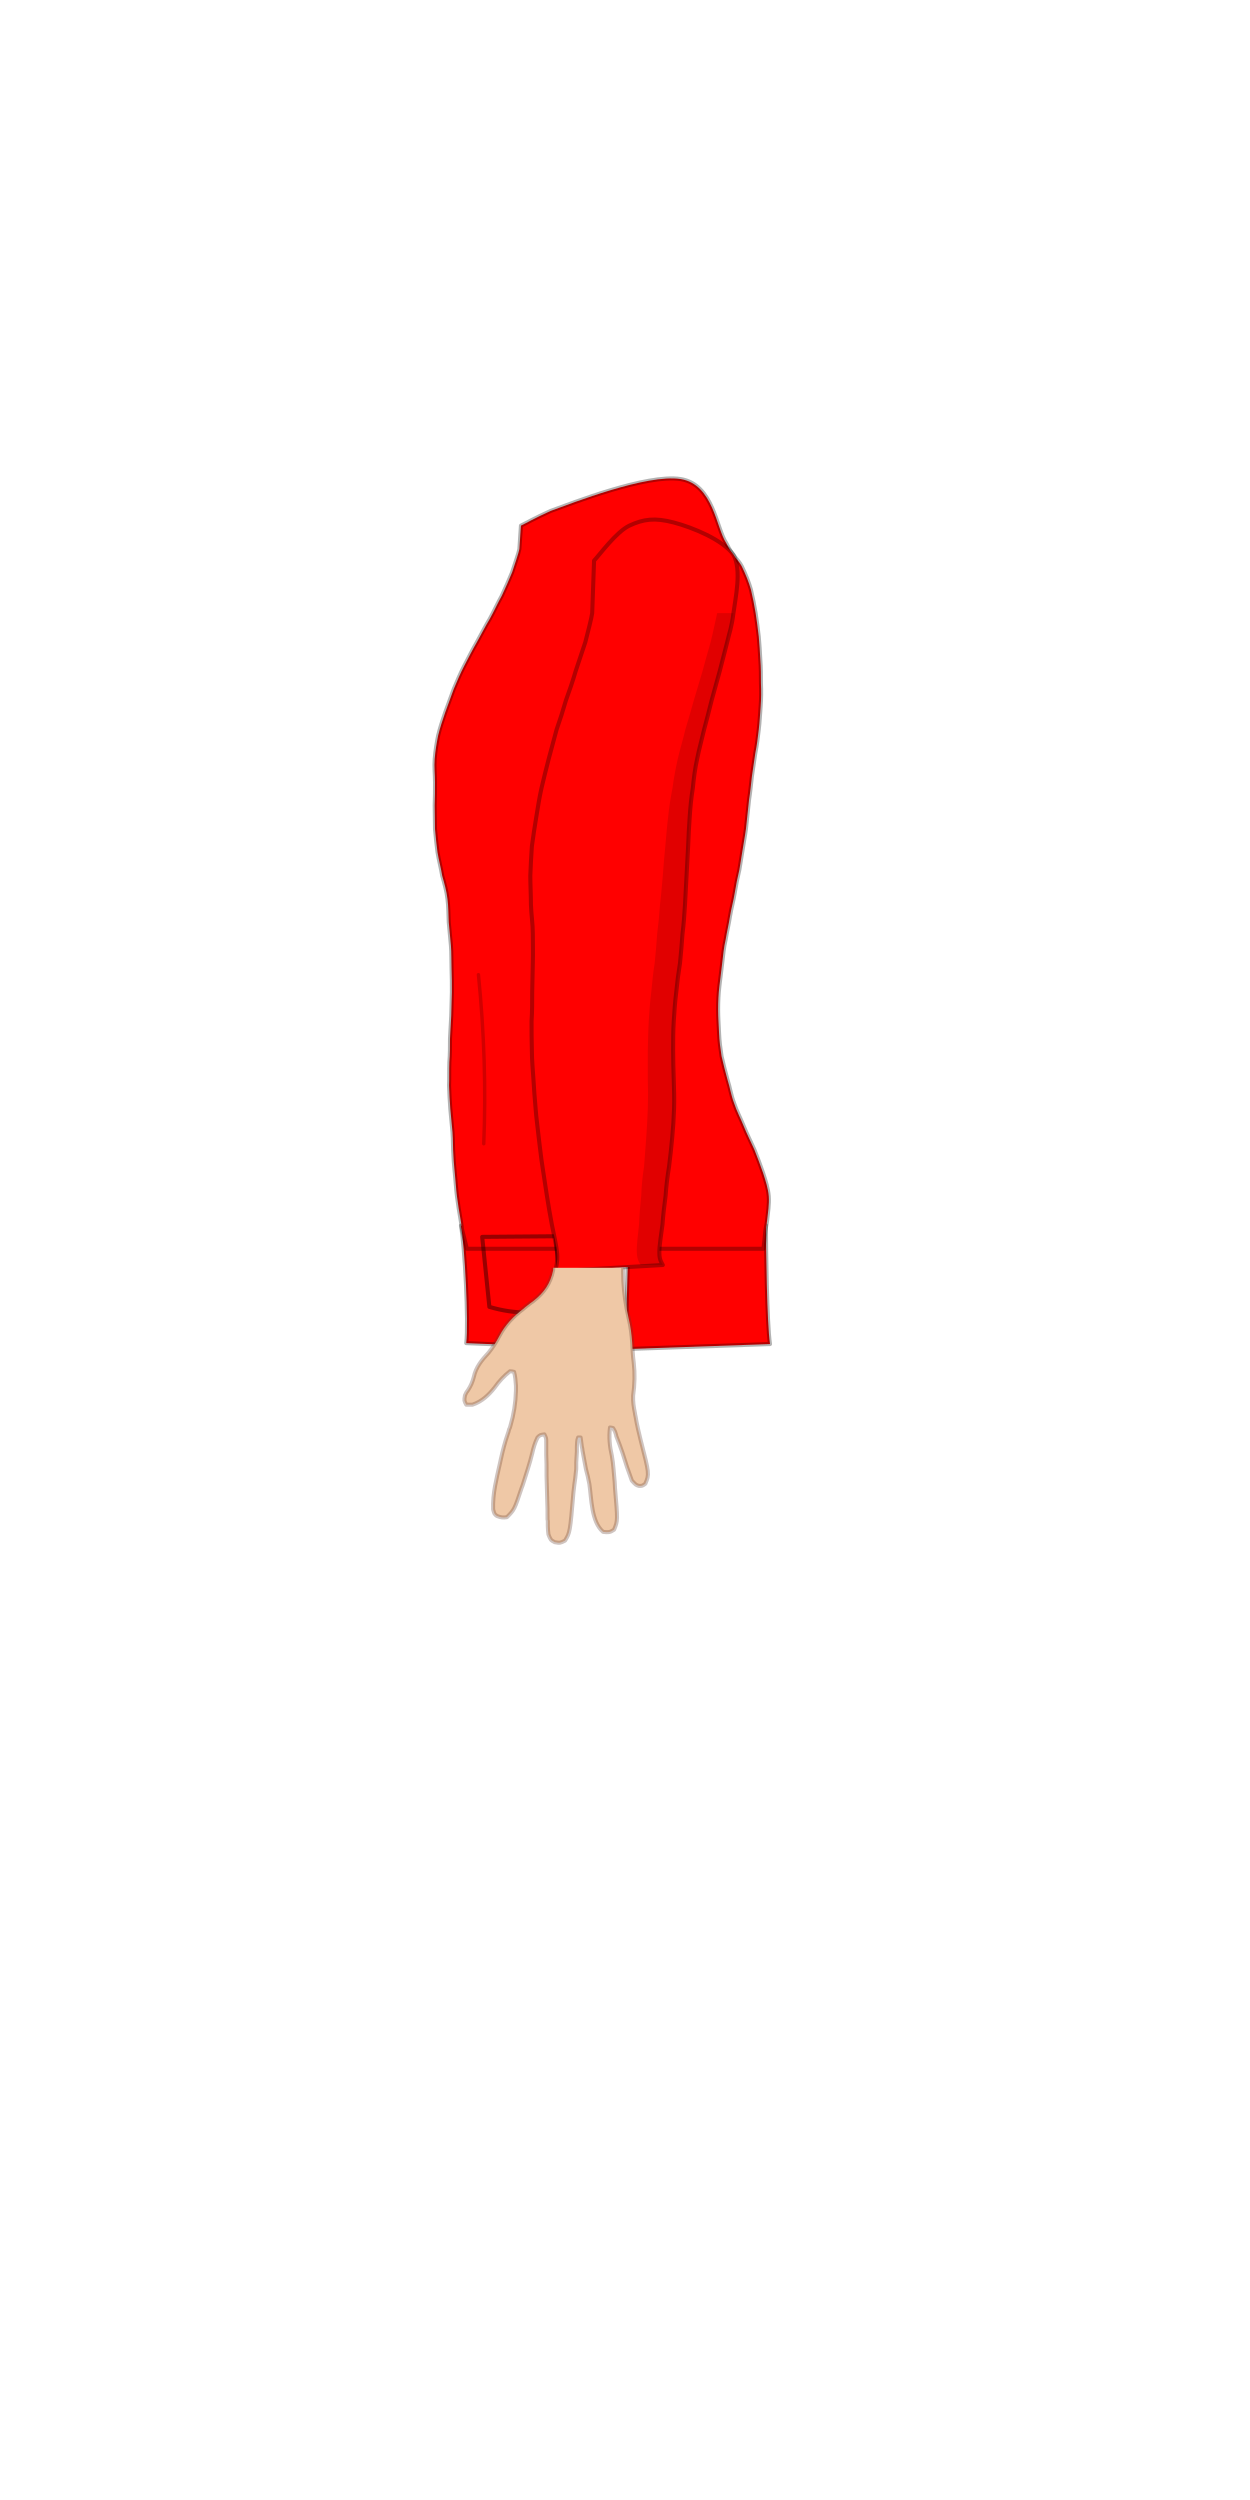
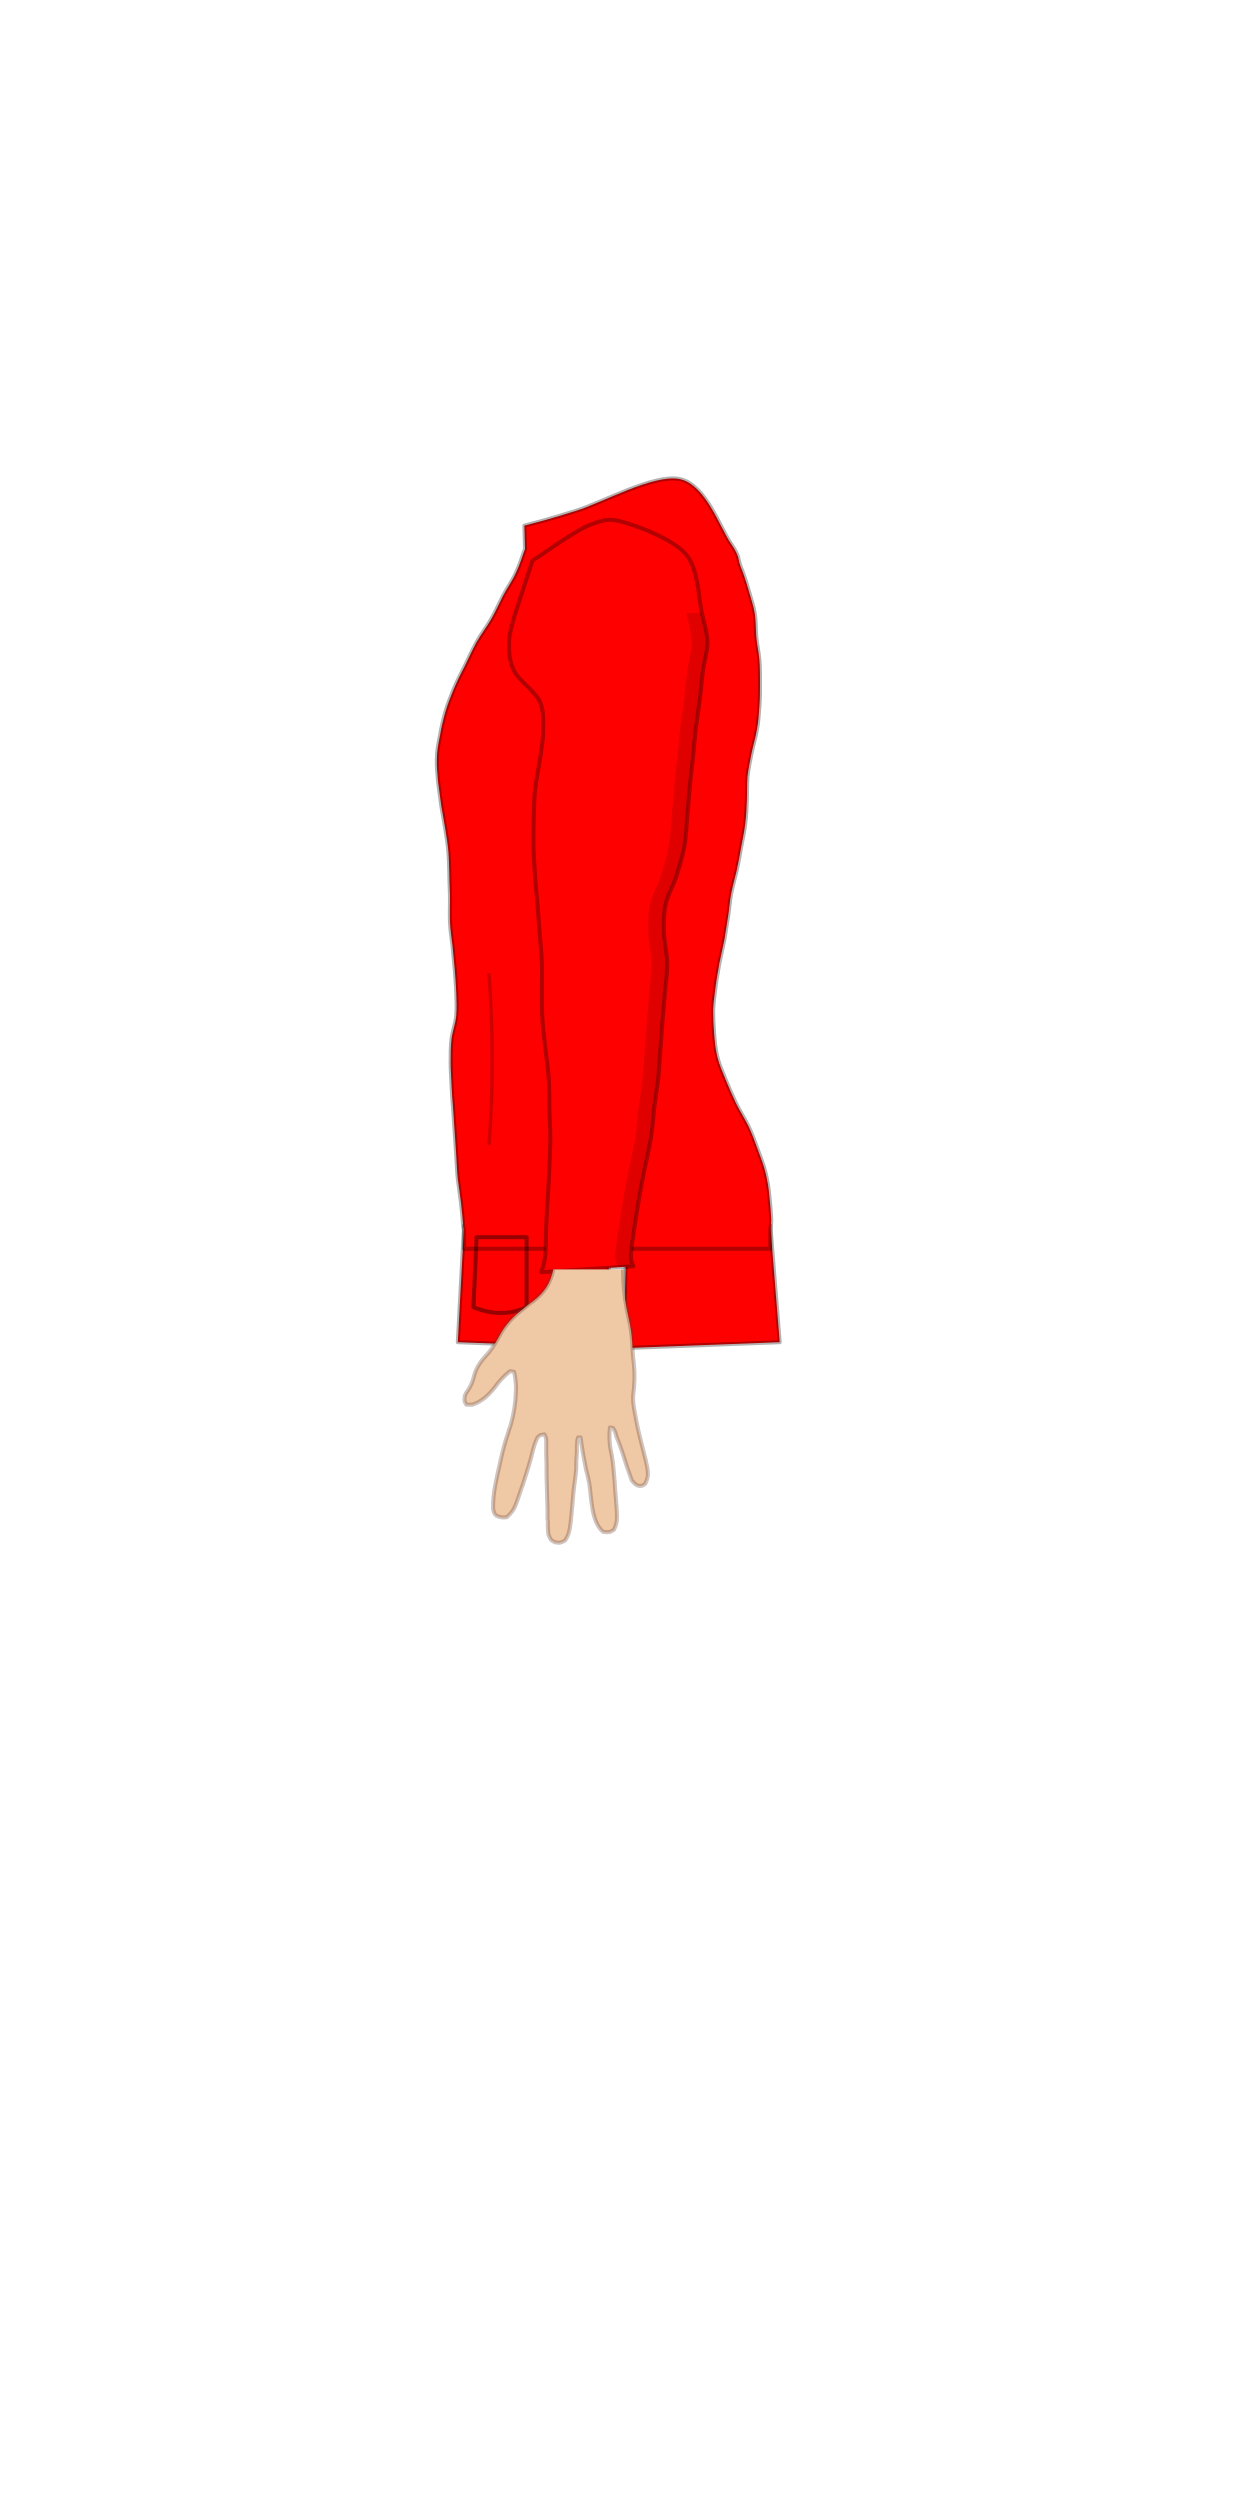
<svg xmlns="http://www.w3.org/2000/svg" viewBox="0 0 400 800">
  <g id="ao_ba_ba_nam_trai" stroke="#000" stroke-opacity="0.3" stroke-width="1.3" stroke-linejoin="round" stroke-linecap="round">
-     <path id="vat_sau" d="M 201.2 393.7 C 201.0 399.9 200.3 425.1 200.3 431.7 L 246.4 430.1 C 245.4 423.5 245.1 398.4 245.1 392.1 Z" fill="#FF0000" />
-     <path id="vat_truoc" d="M 147.5 392.2 C 148.7 398.4 150.0 423.3 149.2 429.8 L 194.7 431.7 C 194.4 425.1 192.7 399.9 192.2 393.7 Z" fill="#FF0000" />
-     <path id="than_ao" d="M 166.7 168.2 C 168.4 167.4 170.7 166.0 176.2 163.5 C 183.1 161.0 207.0 151.6 217.8 153.3 C 228.3 155.0 229.2 169.1 232.4 173.8 C 234.7 178.5 236.1 178.8 237.4 181.3 C 238.6 183.8 239.6 186.2 240.3 188.7 C 240.9 191.3 241.4 193.7 241.8 196.2 C 242.2 198.7 242.5 201.2 242.8 203.7 C 243.0 206.2 243.2 208.6 243.3 211.1 C 243.5 213.7 243.5 216.1 243.5 218.6 C 243.6 221.1 243.6 223.5 243.4 226.1 C 243.2 228.6 243.1 231.0 242.8 233.5 C 242.5 236.1 242.2 238.5 241.7 241.0 C 241.3 243.5 241.0 245.9 240.6 248.5 C 240.3 251.0 240.1 253.4 239.7 255.9 C 239.4 258.4 239.2 260.9 238.9 263.4 C 238.7 265.9 238.2 268.3 237.8 270.9 C 237.4 273.4 237.0 275.8 236.6 278.3 C 236.0 280.8 235.5 283.3 235.1 285.8 C 234.7 288.3 234.0 290.7 233.6 293.2 C 233.2 295.8 232.6 298.2 232.2 300.7 C 231.6 303.2 231.4 305.7 231.1 308.2 C 230.8 310.7 230.5 313.1 230.2 315.6 C 229.9 318.2 229.8 320.6 229.8 323.1 C 229.8 325.6 230.0 328.1 230.1 330.6 C 230.2 333.1 230.5 335.5 230.9 338.0 C 231.5 340.6 232.1 343.0 232.8 345.5 C 233.6 348.0 233.9 350.4 234.9 353.0 C 235.7 355.5 237.0 357.9 238.0 360.4 C 239.0 362.9 240.3 365.4 241.4 367.9 C 242.4 370.4 243.3 372.8 244.2 375.4 C 245.0 377.9 245.8 380.3 246.0 382.8 C 246.2 385.3 245.7 388.4 245.5 390.3 C 245.3 392.1 245.1 392.4 244.9 394.0 C 244.8 395.6 244.4 398.7 244.3 399.6 L 149.4 399.6 C 149.2 398.7 148.3 395.2 148.0 394.0 C 147.7 392.8 147.9 393.7 147.7 392.2 C 147.5 390.6 146.8 387.2 146.5 384.7 C 146.1 382.2 145.9 379.8 145.7 377.2 C 145.5 374.7 145.2 372.3 145.1 369.8 C 144.9 367.3 145.0 364.8 144.8 362.3 C 144.6 359.8 144.3 357.4 144.1 354.8 C 143.9 352.3 143.8 349.9 143.7 347.4 C 143.8 344.9 143.7 342.4 143.8 339.9 C 144.0 337.4 144.0 335.0 144.0 332.4 C 144.1 329.9 144.3 327.5 144.4 325.0 C 144.5 322.5 144.5 320.0 144.6 317.5 C 144.6 315.0 144.6 312.6 144.5 310.0 C 144.4 307.5 144.5 305.1 144.3 302.6 C 144.1 300.1 143.8 297.6 143.6 295.1 C 143.5 292.6 143.5 290.2 143.2 287.7 C 142.9 285.1 142.2 282.7 141.5 280.2 C 141.1 277.7 140.4 275.2 140.0 272.7 C 139.7 270.2 139.4 267.8 139.2 265.3 C 139.2 262.7 139.1 260.3 139.1 257.8 C 139.2 255.3 139.2 252.8 139.2 250.3 C 139.2 247.8 138.9 245.4 139.1 242.9 C 139.3 240.3 139.7 237.9 140.2 235.4 C 140.8 232.9 141.6 230.5 142.5 227.9 C 143.4 225.4 144.3 223.0 145.2 220.5 C 146.3 217.9 147.3 215.5 148.6 213.0 C 149.9 210.5 151.1 208.1 152.6 205.5 C 154.0 203.0 155.2 200.6 156.7 198.1 C 158.1 195.6 159.2 193.1 160.6 190.6 C 161.8 188.1 162.8 185.7 163.9 183.1 C 164.7 180.6 166.0 176.9 166.2 175.7 Z" fill="#FF0000" />
-     <path id="xe_ta" d="M 192.2 393.7 L 201.2 393.7" fill="none" stroke-opacity="0.45" />
-     <path id="tui" d="M 154.3 395.8 L 177.8 395.6 L 179.9 418.0 Q 169.1 421.9 156.6 418.2 Z" fill="none" stroke-opacity="0.4" />
-     <path id="nep_ao" d="M 153.1 311.9 Q 155.9 339.9 154.8 366.0" fill="none" stroke="#000" stroke-opacity="0.18" stroke-width="1.1" />
-     <path id="tay_ao" d="M 190.1 179.4 C 191.9 177.5 197.2 170.2 201.4 168.2 C 205.9 166.1 209.5 165.6 215.6 167.2 C 221.7 168.8 231.2 172.7 234.7 177.5 C 237.4 182.4 235.3 191.5 234.7 196.2 C 234.1 200.9 233.4 202.4 232.7 205.5 C 231.9 208.6 231.1 211.8 230.3 214.8 C 229.4 217.9 228.6 221.1 227.7 224.2 C 227.0 227.2 226.1 230.4 225.3 233.5 C 224.6 236.6 223.7 239.7 223.1 242.8 C 222.4 245.9 222.0 249.1 221.7 252.2 C 221.2 255.2 220.9 258.4 220.7 261.5 C 220.5 264.6 220.3 267.7 220.2 270.8 C 220.0 273.9 219.9 277.1 219.7 280.2 C 219.5 283.2 219.4 286.4 219.2 289.5 C 219.0 292.6 218.8 295.7 218.4 298.8 C 218.2 301.9 217.9 305.1 217.6 308.2 C 217.1 311.2 216.7 314.4 216.4 317.5 C 216.0 320.6 215.8 323.7 215.6 326.8 C 215.4 329.9 215.4 333.1 215.4 336.1 C 215.4 339.2 215.5 342.4 215.6 345.5 C 215.7 348.5 215.8 351.7 215.7 354.8 C 215.6 357.8 215.4 361.0 215.1 364.1 C 214.8 367.1 214.5 370.3 214.1 373.3 C 213.6 376.4 213.2 379.5 213.0 382.6 C 212.6 385.6 212.2 388.8 212.0 391.8 C 211.6 394.9 210.9 399.0 211.0 401.1 C 211.0 403.2 211.8 404.2 212.1 404.8 L 177.7 406.8 C 177.9 405.8 178.5 403.7 178.3 401.2 C 178.1 398.7 177.2 395.0 176.6 391.9 C 176.0 388.8 175.5 385.7 175.0 382.6 C 174.6 379.6 174.0 376.4 173.6 373.4 C 173.1 370.3 172.8 367.1 172.4 364.1 C 172.1 361.0 171.6 357.8 171.4 354.8 C 171.1 351.7 170.9 348.5 170.7 345.4 C 170.5 342.4 170.2 339.2 170.2 336.1 C 170.1 333.1 170.1 329.9 170.1 326.8 C 170.3 323.7 170.3 320.6 170.3 317.5 C 170.4 314.4 170.4 311.2 170.5 308.1 C 170.6 305.1 170.5 301.9 170.5 298.8 C 170.5 295.7 170.0 292.6 169.9 289.5 C 169.9 286.4 169.7 283.2 169.7 280.2 C 169.8 277.1 170.0 273.9 170.2 270.8 C 170.6 267.7 171.1 264.6 171.6 261.5 C 172.1 258.4 172.6 255.2 173.3 252.1 C 174.0 249.1 174.8 245.9 175.6 242.8 C 176.4 239.7 177.3 236.6 178.1 233.5 C 179.2 230.4 180.2 227.2 181.1 224.1 C 182.2 221.1 183.3 217.9 184.2 214.8 C 185.2 211.7 186.3 208.6 187.3 205.5 C 188.1 202.4 189.3 197.7 189.5 196.2 Z" fill="#FF0000" />
-     <path id="bong_tay" d="M 229.5 196.2 C 229.1 197.8 228.2 202.4 227.4 205.5 C 226.5 208.6 225.6 211.8 224.8 214.8 C 223.9 217.9 222.9 221.1 222.0 224.2 C 221.2 227.2 220.2 230.4 219.3 233.5 C 218.6 236.6 217.6 239.7 216.9 242.8 C 216.2 245.9 215.6 249.1 215.2 252.2 C 214.6 255.2 214.1 258.4 213.8 261.5 C 213.4 264.6 213.2 267.7 212.9 270.8 C 212.6 273.9 212.3 277.1 212.1 280.2 C 211.8 283.2 211.6 286.4 211.2 289.5 C 211.0 292.6 210.7 295.7 210.3 298.8 C 210.1 301.9 209.8 305.1 209.5 308.2 C 209.0 311.2 208.7 314.4 208.4 317.5 C 208.0 320.6 207.8 323.7 207.6 326.8 C 207.4 329.9 207.4 333.1 207.3 336.1 C 207.3 339.2 207.3 342.4 207.3 345.4 C 207.4 348.5 207.4 351.7 207.3 354.8 C 207.2 357.8 207.0 361.0 206.8 364.0 C 206.6 367.1 206.3 370.3 206.1 373.3 C 205.6 376.4 205.3 379.5 205.2 382.6 C 204.9 385.6 204.6 388.8 204.5 391.8 C 204.2 394.9 203.6 398.9 203.8 401.1 C 203.9 403.2 204.7 404.2 205.0 404.8 L 212.1 404.8 C 211.8 404.2 211.0 403.2 211.0 401.1 C 210.9 399.0 211.6 394.9 212.0 391.8 C 212.2 388.8 212.6 385.6 213.0 382.6 C 213.2 379.5 213.6 376.4 214.1 373.3 C 214.5 370.3 214.8 367.1 215.1 364.1 C 215.4 361.0 215.6 357.8 215.7 354.8 C 215.8 351.7 215.7 348.5 215.6 345.5 C 215.5 342.4 215.4 339.2 215.4 336.1 C 215.4 333.1 215.4 329.9 215.6 326.8 C 215.8 323.7 216.0 320.6 216.4 317.5 C 216.7 314.4 217.1 311.2 217.6 308.2 C 217.9 305.1 218.2 301.9 218.4 298.8 C 218.8 295.7 219.0 292.6 219.2 289.5 C 219.4 286.4 219.5 283.2 219.7 280.2 C 219.9 277.1 220.0 273.9 220.2 270.8 C 220.3 267.7 220.5 264.6 220.7 261.5 C 220.9 258.4 221.2 255.2 221.7 252.2 C 222.0 249.1 222.4 245.9 223.1 242.8 C 223.7 239.7 224.6 236.6 225.3 233.5 C 226.1 230.4 227.0 227.2 227.7 224.2 C 228.6 221.1 229.4 217.9 230.3 214.8 C 231.1 211.8 231.9 208.6 232.7 205.5 C 233.4 202.4 234.4 197.8 234.7 196.2 Z" fill="#000" fill-opacity="0.12" stroke="none" />
-     <clipPath id="ban_tay_cat">
-       <rect x="0" y="405.7" width="400" height="394.3" />
+     <path id="vat_sau" d="M 200.5 394.0 C 200.3 400.3 199.7 425.1 199.5 431.4 L 249.5 429.5 C 249.0 423.2 247.0 398.4 246.5 392.2 Z" fill="#FF0000" />
+     <path id="vat_truoc" d="M 148.5 392.2 C 148.2 398.4 146.8 423.2 146.5 429.5 L 195.5 431.4 C 195.3 425.1 194.7 400.3 194.5 394.0 Z" fill="#FF0000" />
+     <path id="than_ao" d="M 167.8 168.2 C 170.5 167.5 176.0 166.1 184.2 163.5 C 192.5 161.0 209.2 151.6 217.5 153.3 C 225.8 155.0 230.5 169.1 233.8 173.8 C 237.0 178.5 236.0 178.8 237.0 181.3 C 238.0 183.8 238.8 186.2 239.5 188.7 C 240.2 191.3 241.1 193.7 241.5 196.2 C 241.9 198.7 241.8 201.1 242.0 203.7 C 242.2 206.2 242.8 208.6 243.0 211.1 C 243.2 213.7 243.2 216.1 243.2 218.6 C 243.2 221.1 243.2 223.5 243.0 226.1 C 242.8 228.6 242.7 231.0 242.2 233.5 C 241.8 236.0 241.0 238.5 240.5 241.0 C 240.0 243.5 239.5 245.9 239.2 248.5 C 239.0 251.0 239.1 253.4 239.0 255.9 C 238.9 258.4 238.8 260.9 238.5 263.4 C 238.2 265.9 237.7 268.3 237.2 270.9 C 236.8 273.4 236.3 275.8 235.8 278.3 C 235.2 280.8 234.5 283.3 234.0 285.8 C 233.5 288.3 233.4 290.7 233.0 293.2 C 232.6 295.8 232.2 298.2 231.8 300.7 C 231.3 303.2 230.7 305.7 230.2 308.2 C 229.8 310.7 229.3 313.1 229.0 315.6 C 228.7 318.2 228.3 320.6 228.2 323.1 C 228.2 325.6 228.3 328.1 228.5 330.6 C 228.7 333.1 228.9 335.5 229.5 338.0 C 230.1 340.6 231.2 343.0 232.2 345.5 C 233.2 348.0 234.3 350.4 235.5 353.0 C 236.7 355.5 238.3 357.9 239.5 360.4 C 240.7 362.9 241.6 365.4 242.5 367.9 C 243.4 370.4 244.4 372.8 245.0 375.4 C 245.6 377.9 246.0 380.3 246.2 382.8 C 246.5 385.3 246.7 388.4 246.8 390.3 C 246.8 392.2 246.5 392.4 246.5 394.0 C 246.5 395.6 246.5 398.7 246.5 399.6 L 148.5 399.6 C 148.5 398.7 148.5 395.2 148.5 394.0 C 148.5 392.8 148.4 393.7 148.2 392.2 C 148.1 390.6 147.8 387.2 147.5 384.7 C 147.2 382.2 146.8 379.7 146.5 377.2 C 146.2 374.7 146.2 372.3 146.0 369.8 C 145.8 367.2 145.7 364.8 145.5 362.3 C 145.3 359.8 145.2 357.4 145.0 354.8 C 144.8 352.3 144.6 349.9 144.5 347.4 C 144.4 344.8 144.2 342.4 144.2 339.9 C 144.2 337.4 144.2 335.0 144.5 332.4 C 144.8 329.9 145.8 327.5 146.0 325.0 C 146.2 322.5 146.1 320.0 146.0 317.5 C 145.9 315.0 145.7 312.6 145.5 310.0 C 145.3 307.5 145.0 305.1 144.8 302.6 C 144.5 300.1 144.1 297.6 144.0 295.1 C 143.9 292.6 144.0 290.2 144.0 287.6 C 144.0 285.1 143.8 282.7 143.8 280.2 C 143.7 277.7 143.7 275.2 143.5 272.7 C 143.3 270.2 142.9 267.8 142.5 265.3 C 142.1 262.7 141.6 260.3 141.2 257.8 C 140.9 255.3 140.5 252.8 140.2 250.3 C 140.0 247.8 139.7 245.4 139.8 242.9 C 139.8 240.3 140.3 237.9 140.8 235.4 C 141.2 232.9 141.8 230.4 142.5 227.9 C 143.2 225.4 144.2 223.0 145.2 220.5 C 146.3 217.9 147.5 215.5 148.8 213.0 C 150.0 210.5 151.1 208.1 152.5 205.5 C 153.9 203.0 155.8 200.6 157.2 198.1 C 158.7 195.5 159.7 193.1 161.0 190.6 C 162.3 188.1 164.1 185.7 165.2 183.1 C 166.4 180.6 167.5 176.9 168.0 175.7 Z" fill="#FF0000" />
+     <path id="xe_ta" d="M 194.5 394.0 L 200.5 394.0" fill="none" stroke-opacity="0.45" />
+     <path id="tui" d="M 152.5 395.9 L 168.5 395.9 L 168.5 418.3 Q 160.5 422.0 151.5 418.3 Z" fill="none" stroke-opacity="0.4" />
+     <path id="nep_ao" d="M 156.5 311.9 Q 158.5 339.9 156.5 366.0" fill="none" stroke="#000" stroke-opacity="0.18" stroke-width="1.1" />
+     <path id="tay_ao" d="M 170.4 179.4 C 173.4 177.5 183.3 170.3 188.2 168.2 C 193.2 166.2 195.0 165.7 200.2 167.3 C 205.5 168.9 215.5 172.7 219.6 177.5 C 223.6 182.4 223.5 191.5 224.6 196.2 C 225.7 200.9 226.3 202.5 226.4 205.5 C 226.4 208.6 225.3 211.8 224.9 214.9 C 224.5 217.9 224.3 221.1 223.9 224.2 C 223.5 227.3 223.0 230.4 222.6 233.5 C 222.3 236.6 222.0 239.8 221.7 242.9 C 221.3 245.9 221.0 249.1 220.7 252.2 C 220.4 255.3 220.2 258.4 219.9 261.5 C 219.7 264.6 219.5 267.8 219.0 270.9 C 218.4 273.9 217.5 277.1 216.5 280.2 C 215.5 283.3 213.6 286.4 213.0 289.5 C 212.3 292.6 212.4 295.8 212.5 298.8 C 212.6 301.9 213.5 305.1 213.5 308.2 C 213.6 311.3 213.0 314.4 212.8 317.5 C 212.5 320.6 212.3 323.8 212.0 326.8 C 211.8 329.9 211.5 333.1 211.3 336.2 C 211.1 339.2 210.9 342.4 210.6 345.5 C 210.2 348.6 209.7 351.8 209.3 354.8 C 209.0 357.9 208.8 361.1 208.3 364.2 C 207.8 367.2 207.0 370.4 206.4 373.5 C 205.7 376.6 205.2 379.7 204.6 382.8 C 204.1 385.9 203.6 389.1 203.1 392.2 C 202.7 395.2 202.0 399.3 201.9 401.5 C 201.8 403.6 202.5 404.6 202.7 405.2 L 173.2 407.1 C 173.5 406.2 174.3 404.0 174.5 401.5 C 174.8 399.0 174.6 395.2 174.8 392.2 C 174.9 389.1 175.1 385.9 175.3 382.8 C 175.5 379.7 175.7 376.6 175.8 373.5 C 175.9 370.4 176.1 367.2 176.1 364.2 C 176.1 361.1 175.9 357.9 175.8 354.8 C 175.8 351.8 175.8 348.6 175.6 345.5 C 175.4 342.4 175.0 339.2 174.6 336.2 C 174.3 333.1 173.8 329.9 173.6 326.8 C 173.4 323.8 173.4 320.6 173.4 317.5 C 173.4 314.4 173.5 311.3 173.4 308.2 C 173.3 305.1 172.9 301.9 172.7 298.8 C 172.5 295.8 172.2 292.6 172.0 289.5 C 171.7 286.4 171.4 283.3 171.2 280.2 C 171.0 277.1 170.8 273.9 170.7 270.9 C 170.7 267.8 170.7 264.6 170.8 261.5 C 170.9 258.4 170.9 255.3 171.3 252.2 C 171.6 249.1 172.4 245.9 172.8 242.9 C 173.2 239.8 173.9 236.6 173.8 233.5 C 173.8 230.4 174.1 227.3 172.6 224.2 C 171.0 221.1 166.2 217.9 164.6 214.9 C 163.0 211.8 162.8 208.6 162.9 205.5 C 162.9 202.5 164.5 197.8 164.9 196.2 Z" fill="#FF0000" />
+     <path id="bong_tay" d="M 219.6 196.2 C 219.9 197.8 221.3 202.5 221.4 205.5 C 221.4 208.6 220.3 211.8 219.9 214.9 C 219.5 217.9 219.3 221.1 218.9 224.2 C 218.5 227.3 218.0 230.4 217.6 233.5 C 217.3 236.6 217.0 239.8 216.7 242.9 C 216.3 245.9 216.0 249.1 215.7 252.2 C 215.4 255.3 215.2 258.4 214.9 261.5 C 214.7 264.6 214.5 267.8 214.0 270.9 C 213.4 273.9 212.5 277.1 211.5 280.2 C 210.5 283.3 208.6 286.4 208.0 289.5 C 207.3 292.6 207.4 295.8 207.5 298.8 C 207.6 301.9 208.5 305.1 208.5 308.2 C 208.6 311.3 208.0 314.4 207.8 317.5 C 207.5 320.6 207.3 323.8 207.0 326.8 C 206.8 329.9 206.5 333.1 206.3 336.2 C 206.1 339.2 205.9 342.4 205.6 345.5 C 205.2 348.6 204.7 351.8 204.3 354.8 C 204.0 357.9 203.8 361.1 203.3 364.2 C 202.8 367.2 202.0 370.4 201.4 373.5 C 200.7 376.6 200.2 379.7 199.6 382.8 C 199.1 385.9 198.6 389.1 198.1 392.2 C 197.7 395.2 197.0 399.3 196.9 401.5 C 196.8 403.6 197.5 404.6 197.7 405.2 L 202.7 405.2 C 202.5 404.6 201.8 403.6 201.9 401.5 C 202.0 399.3 202.7 395.2 203.1 392.2 C 203.6 389.1 204.1 385.9 204.6 382.8 C 205.2 379.7 205.7 376.6 206.4 373.5 C 207.0 370.4 207.8 367.2 208.3 364.2 C 208.8 361.1 209.0 357.9 209.3 354.8 C 209.7 351.8 210.2 348.6 210.6 345.5 C 210.9 342.4 211.1 339.2 211.3 336.2 C 211.5 333.1 211.8 329.9 212.0 326.8 C 212.3 323.8 212.5 320.6 212.8 317.5 C 213.0 314.4 213.6 311.3 213.5 308.2 C 213.5 305.1 212.6 301.9 212.5 298.8 C 212.4 295.8 212.3 292.6 213.0 289.5 C 213.6 286.4 215.5 283.3 216.5 280.2 C 217.5 277.1 218.4 273.9 219.0 270.9 C 219.5 267.8 219.7 264.6 219.9 261.5 C 220.2 258.4 220.4 255.3 220.7 252.2 C 221.0 249.1 221.3 245.9 221.7 242.9 C 222.0 239.8 222.3 236.6 222.6 233.5 C 223.0 230.4 223.5 227.3 223.9 224.2 C 224.3 221.1 224.5 217.9 224.9 214.9 C 225.3 211.8 226.4 208.6 226.4 205.5 C 226.3 202.5 224.9 197.8 224.6 196.2 Z" fill="#000" fill-opacity="0.12" stroke="none" />
+     <clipPath id="cat_tay_ba_ba_nam">
+       <rect x="0" y="406.2" width="400" height="393.8" />
    </clipPath>
-     <g id="ban_tay" clip-path="url(#ban_tay_cat)" stroke="#5E3A2C" stroke-width="1.3" stroke-linejoin="round">
+     <g id="ban_tay" clip-path="url(#cat_tay_ba_ba_nam)" stroke="#5E3A2C" stroke-width="1.3" stroke-linejoin="round">
      <path d="M 213.0 174.8 C 215.7 177.0 218.2 179.3 218.7 182.9 C 218.8 184.0 218.8 184.0 218.5 184.5 C 218.5 186.2 218.7 187.8 218.9 189.4 C 219.0 190.5 219.0 190.5 219.0 192.4 C 219.1 192.9 219.2 193.5 219.2 194.0 C 220.4 194.7 220.4 194.7 221.8 195.2 C 223.8 197.6 224.8 199.8 225.1 202.8 C 225.0 204.0 225.0 204.0 224.3 205.5 C 223.2 207.9 223.2 210.5 223.0 213.2 C 222.8 217.1 222.3 220.9 221.8 224.8 C 221.1 229.0 220.7 233.2 220.2 237.4 C 220.2 238.2 220.1 239.1 220.0 239.9 C 219.8 241.8 219.6 243.8 219.3 245.8 C 219.2 247.1 219.1 248.4 218.9 249.7 C 218.4 254.4 218.0 259.1 217.6 263.8 C 217.5 265.1 217.4 266.4 217.2 267.8 C 217.2 268.2 217.2 268.6 217.1 269.1 C 217.1 269.3 217.1 269.3 217.0 270.4 C 217.0 270.8 216.9 271.1 216.9 271.5 C 216.7 272.9 216.1 274.2 215.5 275.5 C 215.3 276.2 215.2 276.9 215.1 277.7 C 214.7 279.7 213.8 281.2 212.8 283.0 C 209.3 289.4 210.0 298.7 211.1 305.6 C 211.5 309.9 210.9 314.3 210.6 318.6 C 210.5 319.1 210.5 319.6 210.4 320.2 C 210.3 321.4 210.3 322.5 210.2 323.6 C 210.1 325.3 209.9 327.1 209.8 328.8 C 209.5 332.1 209.3 335.4 209.0 338.8 C 208.9 339.3 208.9 339.9 208.9 340.4 C 208.8 342.0 208.6 343.6 208.5 345.2 C 208.4 345.5 208.4 345.5 208.3 346.7 C 208.1 349.7 207.7 352.7 207.0 355.7 C 206.7 357.4 206.6 359.1 206.4 360.8 C 206.1 364.7 205.4 368.5 204.6 372.3 C 204.2 374.2 203.8 376.1 203.4 377.9 C 203.3 378.1 203.3 378.1 203.1 379.1 C 202.2 383.6 201.6 388.1 200.9 392.6 C 200.7 394.2 200.4 395.9 200.2 397.6 C 198.8 405.9 199.3 413.8 201.2 422.0 C 201.8 424.5 202.1 426.9 202.3 429.6 C 202.4 431.7 202.5 433.9 202.8 436.1 C 203.2 439.5 203.1 443.1 202.6 446.6 C 202.5 448.5 202.8 450.4 203.2 452.3 C 203.2 452.5 203.2 452.5 203.4 453.4 C 203.8 455.9 204.4 458.3 205.0 460.8 C 207.8 471.7 207.8 471.7 206.5 474.8 C 205.5 475.5 205.5 475.5 204.5 475.5 C 203.5 475.2 203.5 475.2 202.2 473.8 C 201.1 470.9 200.1 467.9 199.2 464.9 C 198.6 463.1 197.9 461.3 197.2 459.5 C 197.2 459.3 197.2 459.3 196.8 458.1 C 196.6 457.7 196.4 457.4 196.2 457.0 C 195.9 456.9 195.6 456.8 195.2 456.8 C 194.8 459.8 195.1 462.9 195.8 465.9 C 196.3 468.6 196.4 471.5 196.7 474.3 C 196.7 474.9 196.8 475.6 196.8 476.2 C 197.7 486.6 197.7 486.6 196.5 489.5 C 195.2 490.4 194.6 490.4 193.0 490.2 C 189.2 487.0 189.3 479.6 188.6 474.9 C 188.3 473.2 187.9 471.6 187.5 470.1 C 187.1 468.1 186.8 466.2 186.4 464.2 C 186.4 463.9 186.3 463.4 186.2 463.0 C 186.1 462.0 185.9 461.0 185.8 460.0 C 185.5 460.0 185.2 460.0 185.0 460.0 C 184.6 460.9 184.7 462.0 184.6 463.0 C 184.6 463.6 184.6 464.1 184.6 464.6 C 184.5 465.7 184.5 466.8 184.4 467.9 C 184.4 468.4 184.4 468.9 184.4 469.4 C 184.4 469.9 184.4 470.4 184.3 470.9 C 184.2 472.3 184.0 473.6 183.8 475.0 C 183.7 475.9 183.6 476.8 183.5 477.6 C 182.4 490.4 182.4 490.4 180.8 493.0 C 179.2 493.8 179.2 493.8 177.5 493.5 C 176.2 492.8 176.2 492.8 175.5 491.0 C 175.4 490.1 175.3 489.2 175.3 488.4 C 175.3 487.8 175.3 487.3 175.3 486.7 C 175.2 486.4 175.2 486.4 175.2 484.9 C 175.2 484.3 175.2 483.7 175.2 483.1 C 175.1 479.5 175.0 475.9 174.9 472.4 C 174.9 472.0 174.9 471.6 174.9 471.2 C 174.9 469.4 174.9 467.5 174.8 465.6 C 174.8 464.9 174.8 464.2 174.8 463.6 C 174.8 462.9 174.8 462.3 174.8 461.7 C 174.8 460.2 174.8 460.2 174.2 459.0 C 172.8 459.2 172.8 459.2 172.0 460.0 C 171.2 461.6 170.7 463.3 170.3 465.1 C 169.5 468.4 168.4 471.6 167.4 474.8 C 167.2 475.3 167.1 475.8 166.9 476.2 C 164.6 483.1 164.6 483.1 162.2 485.5 C 161.0 485.7 160.2 485.6 159.0 485.1 C 158.2 484.5 158.2 484.5 157.8 483.0 C 157.6 478.0 158.9 473.1 160.0 468.2 C 160.1 467.8 160.2 467.3 160.3 466.8 C 160.9 464.1 161.6 461.4 162.5 458.8 C 162.7 458.3 162.8 457.9 162.9 457.4 C 163.1 457.1 163.2 456.8 163.3 456.4 C 164.4 452.7 165.0 448.9 165.1 445.1 C 165.1 444.5 165.1 443.9 165.1 443.4 C 165.0 441.9 164.9 440.5 164.5 439.0 C 164.1 438.9 163.7 438.8 163.2 438.8 C 161.3 440.3 159.7 442.0 158.3 444.0 C 156.4 446.4 154.2 448.5 151.2 449.5 C 150.6 449.5 149.9 449.5 149.2 449.5 C 148.5 448.2 148.5 448.2 148.8 446.5 C 149.2 445.6 149.2 445.6 149.8 444.8 C 150.7 443.4 151.2 442.2 151.6 440.7 C 152.3 437.4 154.2 435.2 156.4 432.8 C 157.7 431.2 158.8 429.4 159.8 427.5 C 161.7 423.9 164.2 421.3 167.5 418.8 C 167.9 418.4 168.3 418.1 168.7 417.8 C 169.3 417.3 170.0 416.8 170.7 416.3 C 174.1 413.6 176.1 410.8 177.0 406.5 C 177.2 404.1 177.3 401.7 177.4 399.3 C 177.4 398.5 177.5 397.7 177.5 396.9 C 177.6 395.8 177.6 394.6 177.7 393.4 C 177.8 388.6 178.1 383.8 178.4 379.0 C 178.5 376.9 178.6 374.9 178.7 372.8 C 178.7 372.4 178.7 372.0 178.7 371.6 C 178.8 366.6 178.8 361.7 178.8 356.7 C 178.8 355.8 178.8 354.9 178.8 354.0 C 178.8 348.2 178.2 342.6 177.4 336.9 C 176.6 330.6 176.2 324.4 176.3 318.1 C 176.4 307.5 175.4 297.0 174.3 286.5 C 172.9 272.3 172.9 258.4 175.1 244.3 C 176.3 236.5 176.6 228.9 174.5 221.2 C 173.4 220.1 172.3 219.4 171.0 218.5 C 168.6 216.8 166.6 214.8 165.0 212.2 C 165.2 210.9 165.2 210.9 165.8 209.8 C 166.0 208.0 165.8 207.2 165.4 205.5 C 164.7 202.9 164.6 201.0 165.8 198.5 C 166.0 198.2 166.2 197.9 166.5 197.7 C 167.5 196.1 167.9 194.5 168.3 192.7 C 169.1 189.2 169.1 189.2 170.2 187.8 C 171.1 187.2 171.1 187.2 172.2 186.7 C 172.5 186.6 172.9 186.4 173.2 186.2 C 174.2 185.8 174.2 185.8 175.7 185.3 C 176.1 185.1 176.4 184.9 176.8 184.8 C 177.1 183.2 177.1 183.2 177.2 181.5 C 179.0 177.1 182.8 174.4 187.0 172.5 C 195.5 169.2 205.2 170.1 213.0 174.8 Z" fill="#EFC8A6" />
      <path fill="#D29A78" fill-opacity="0.4" stroke="none" d="" />
    </g>
  </g>
</svg>
